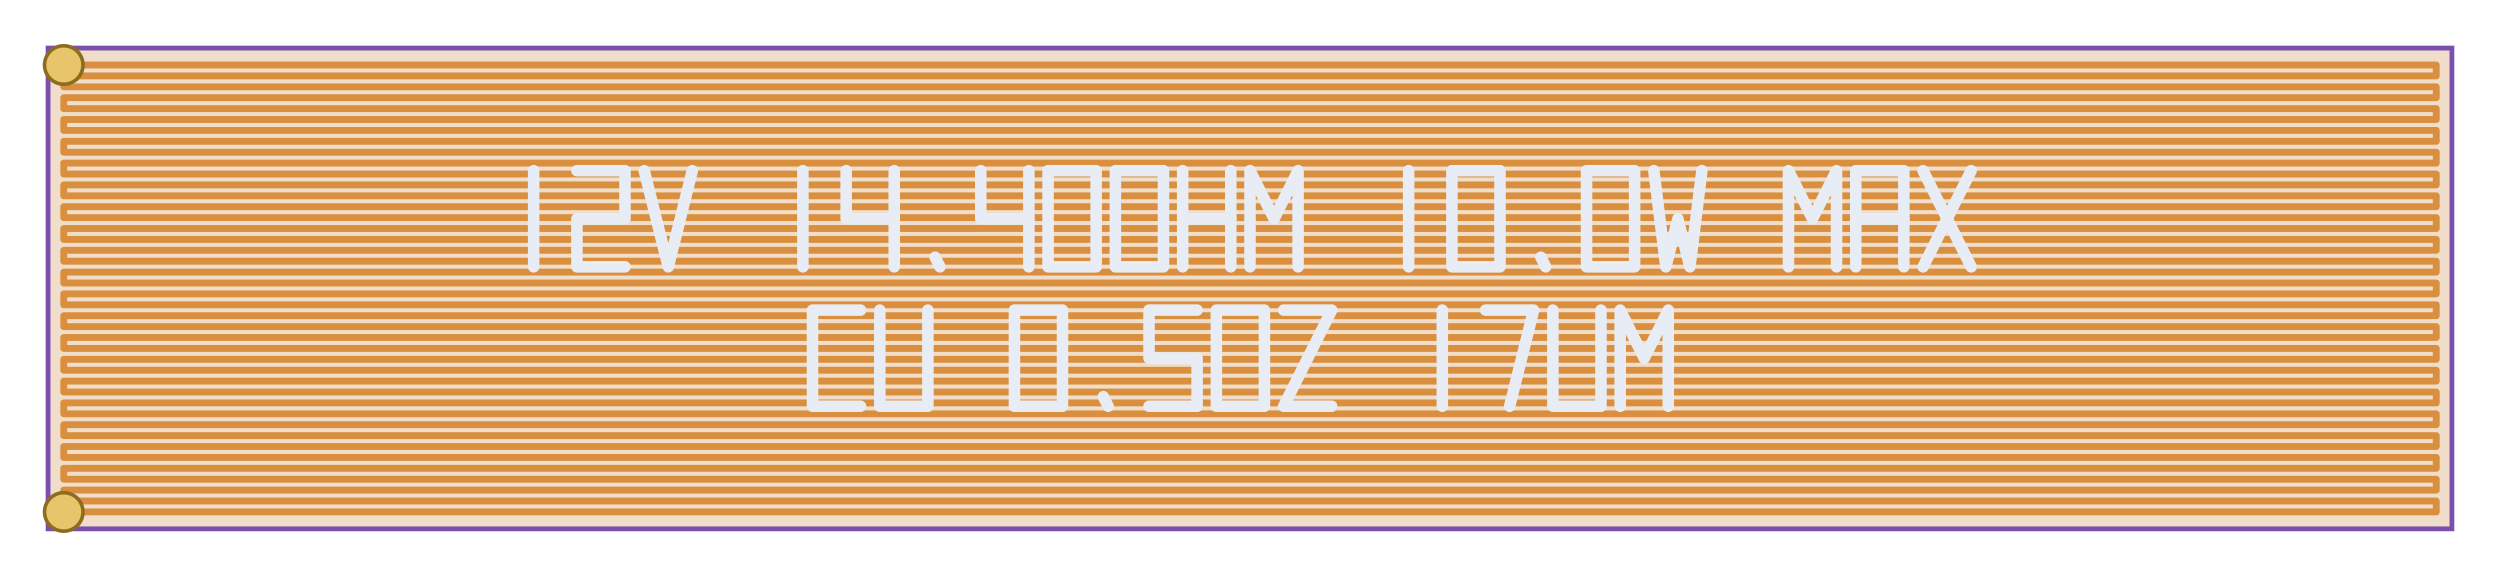
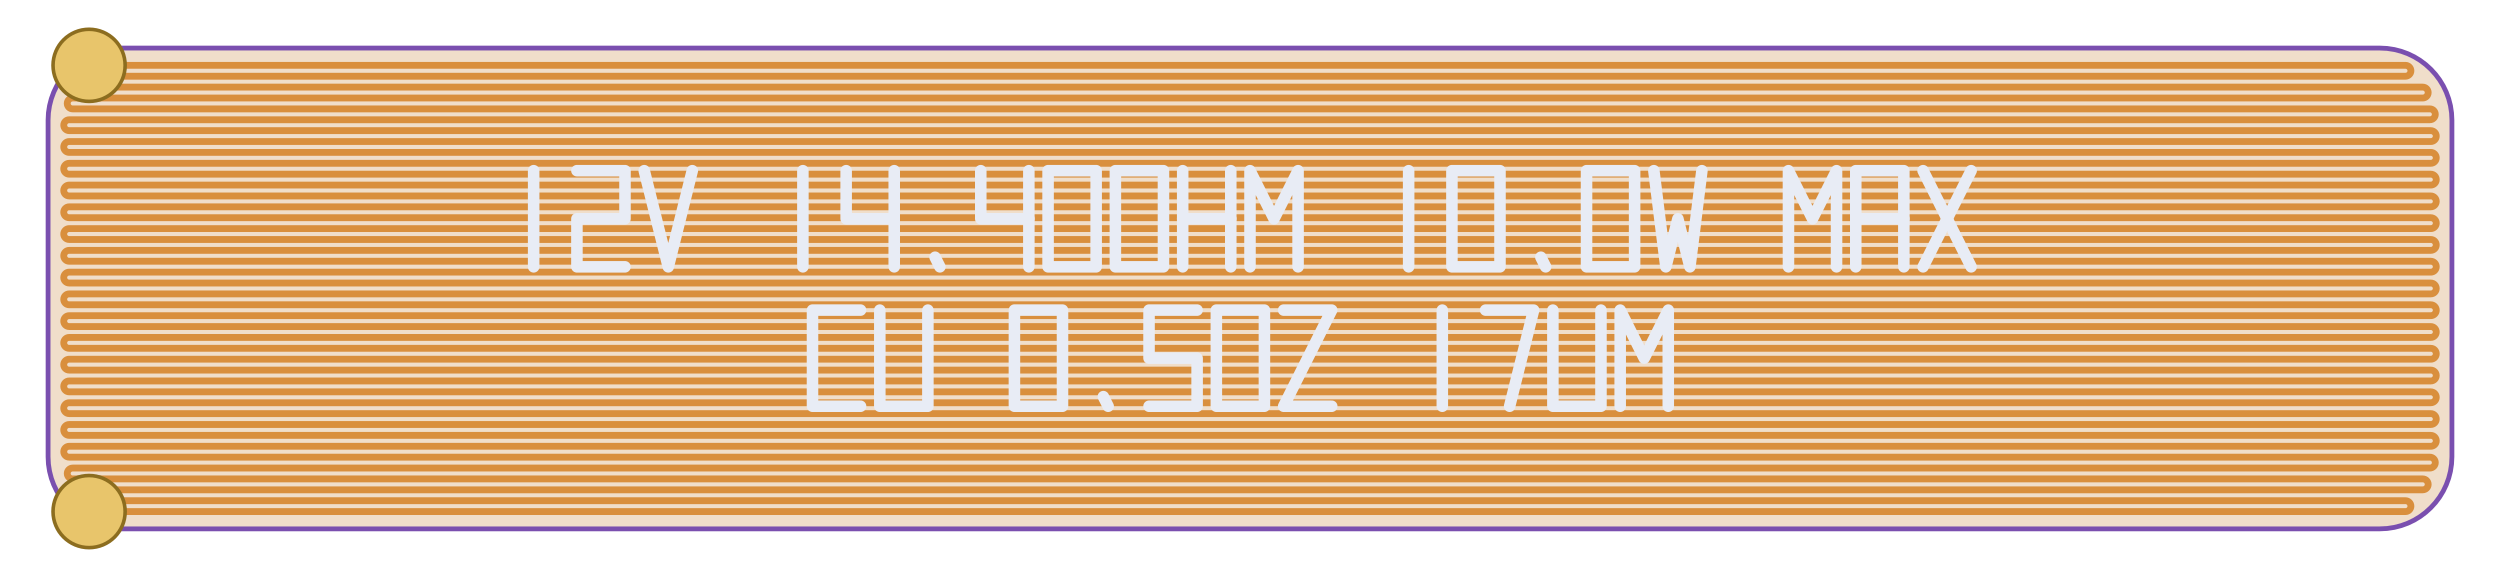
<svg xmlns="http://www.w3.org/2000/svg" viewBox="-2.000 -2.000 104.000 24.000" width="104.0mm" height="24.0mm">
-   <path d="M0 0L100 0L100 20L0 20Z" fill="#c77f2e" fill-opacity="0.25" stroke="#7a4faf" stroke-width="0.2" />
-   <path d="M0.652 0.704L99.348 0.704L99.348 1.157L0.652 1.157L0.652 1.611L99.348 1.611L99.348 2.064L0.652 2.064L0.652 2.518L99.348 2.518L99.348 2.971L0.652 2.971L0.652 3.425L99.348 3.425L99.348 3.878L0.652 3.878L0.652 4.332L99.348 4.332L99.348 4.785L0.652 4.785L0.652 5.239L99.348 5.239L99.348 5.692L0.652 5.692L0.652 6.146L99.348 6.146L99.348 6.599L0.652 6.599L0.652 7.053L99.348 7.053L99.348 7.506L0.652 7.506L0.652 7.959L99.348 7.959L99.348 8.413L0.652 8.413L0.652 8.866L99.348 8.866L99.348 9.32L0.652 9.32L0.652 9.773L99.348 9.773L99.348 10.227L0.652 10.227L0.652 10.68L99.348 10.68L99.348 11.134L0.652 11.134L0.652 11.587L99.348 11.587L99.348 12.041L0.652 12.041L0.652 12.494L99.348 12.494L99.348 12.947L0.652 12.947L0.652 13.401L99.348 13.401L99.348 13.854L0.652 13.854L0.652 14.308L99.348 14.308L99.348 14.761L0.652 14.761L0.652 15.215L99.348 15.215L99.348 15.668L0.652 15.668L0.652 16.122L99.348 16.122L99.348 16.575L0.652 16.575L0.652 17.029L99.348 17.029L99.348 17.482L0.652 17.482L0.652 17.936L99.348 17.936L99.348 18.389L0.652 18.389L0.652 18.843L99.348 18.843L99.348 19.296L0.652 19.296" fill="none" stroke="#d98f3d" stroke-width="0.286" stroke-linecap="round" stroke-linejoin="round" />
+   <path d="M3 0L97 0L97.307 0.015L97.605 0.061L97.892 0.135L98.168 0.236L98.43 0.362L98.677 0.512L98.908 0.685L99.121 0.879L99.315 1.092L99.488 1.323L99.638 1.57L99.764 1.832L99.865 2.108L99.939 2.395L99.984 2.693L100 3L100 17L99.984 17.307L99.939 17.605L99.865 17.892L99.764 18.168L99.638 18.43L99.488 18.677L99.315 18.908L99.121 19.121L98.908 19.315L98.677 19.488L98.43 19.638L98.168 19.764L97.892 19.865L97.605 19.939L97.307 19.985L97 20L3 20L2.693 19.985L2.395 19.939L2.108 19.865L1.832 19.764L1.57 19.638L1.323 19.488L1.092 19.315L0.879 19.121L0.685 18.908L0.512 18.677L0.362 18.43L0.236 18.168L0.135 17.892L0.061 17.605L0.015 17.307L0 17L0 3L0.015 2.693L0.061 2.395L0.135 2.108L0.236 1.832L0.362 1.57L0.512 1.323L0.685 1.092L0.879 0.879L1.092 0.685L1.323 0.512L1.57 0.362L1.832 0.236L2.108 0.135L2.395 0.061L2.693 0.015L3 0Z" fill="#c77f2e" fill-opacity="0.25" stroke="#7a4faf" stroke-width="0.2" />
+   <path d="M1.706 0.718L98.067 0.718A0.226 0.226 0 0 1 98.067 1.171L1.503 1.171A0.226 0.226 0 0 0 1.503 1.624L98.786 1.624A0.226 0.226 0 0 1 98.786 2.077L1.024 2.077A0.226 0.226 0 0 0 1.024 2.53L99.082 2.53A0.226 0.226 0 0 1 99.082 2.982L0.879 2.982A0.226 0.226 0 0 0 0.879 3.435L99.122 3.435A0.226 0.226 0 0 1 99.122 3.888L0.878 3.888A0.226 0.226 0 0 0 0.878 4.34L99.122 4.34A0.226 0.226 0 0 1 99.122 4.793L0.878 4.793A0.226 0.226 0 0 0 0.878 5.246L99.122 5.246A0.226 0.226 0 0 1 99.122 5.699L0.878 5.699A0.226 0.226 0 0 0 0.878 6.152L99.122 6.152A0.226 0.226 0 0 1 99.122 6.604L0.878 6.604A0.226 0.226 0 0 0 0.878 7.057L99.122 7.057A0.226 0.226 0 0 1 99.122 7.51L0.878 7.51A0.226 0.226 0 0 0 0.878 7.963L99.122 7.963A0.226 0.226 0 0 1 99.122 8.415L0.878 8.415A0.226 0.226 0 0 0 0.878 8.868L99.122 8.868A0.226 0.226 0 0 1 99.122 9.321L0.878 9.321A0.226 0.226 0 0 0 0.878 9.774L99.122 9.774A0.226 0.226 0 0 1 99.122 10.226L0.878 10.226A0.226 0.226 0 0 0 0.878 10.679L99.122 10.679A0.226 0.226 0 0 1 99.122 11.132L0.878 11.132A0.226 0.226 0 0 0 0.878 11.585L99.122 11.585A0.226 0.226 0 0 1 99.122 12.037L0.878 12.037A0.226 0.226 0 0 0 0.878 12.49L99.122 12.49A0.226 0.226 0 0 1 99.122 12.943L0.878 12.943A0.226 0.226 0 0 0 0.878 13.396L99.122 13.396A0.226 0.226 0 0 1 99.122 13.848L0.878 13.848A0.226 0.226 0 0 0 0.878 14.301L99.122 14.301A0.226 0.226 0 0 1 99.122 14.754L0.878 14.754A0.226 0.226 0 0 0 0.878 15.207L99.122 15.207A0.226 0.226 0 0 1 99.122 15.659L0.878 15.659A0.226 0.226 0 0 0 0.878 16.112L99.122 16.112A0.226 0.226 0 0 1 99.122 16.565L0.879 16.565A0.226 0.226 0 0 0 0.879 17.018L99.082 17.018A0.226 0.226 0 0 1 99.082 17.471L1.024 17.471A0.226 0.226 0 0 0 1.024 17.923L98.786 17.923A0.226 0.226 0 0 1 98.786 18.376L1.503 18.376A0.226 0.226 0 0 0 1.503 18.829L98.067 18.829A0.226 0.226 0 0 1 98.067 19.282L1.706 19.282" fill="none" stroke="#d98f3d" stroke-width="0.285" stroke-linecap="round" stroke-linejoin="round" />
  <path d="M20.2 5.1L20.2 9.1" fill="none" stroke="#e8ecf5" stroke-width="0.48" stroke-linecap="round" stroke-linejoin="round" />
  <path d="M22 5.1L24 5.1L24 7.1L22 7.1L22 9.1L24 9.1" fill="none" stroke="#e8ecf5" stroke-width="0.48" stroke-linecap="round" stroke-linejoin="round" />
  <path d="M24.8 5.1L25.8 9.1L26.8 5.1" fill="none" stroke="#e8ecf5" stroke-width="0.48" stroke-linecap="round" stroke-linejoin="round" />
  <path d="M31.4 5.1L31.4 9.1" fill="none" stroke="#e8ecf5" stroke-width="0.48" stroke-linecap="round" stroke-linejoin="round" />
  <path d="M33.2 5.1L33.2 7.1L35.2 7.1" fill="none" stroke="#e8ecf5" stroke-width="0.48" stroke-linecap="round" stroke-linejoin="round" />
  <path d="M35.2 5.1L35.2 9.1" fill="none" stroke="#e8ecf5" stroke-width="0.48" stroke-linecap="round" stroke-linejoin="round" />
  <path d="M36.9 8.7L37.1 9.1" fill="none" stroke="#e8ecf5" stroke-width="0.48" stroke-linecap="round" stroke-linejoin="round" />
  <path d="M38.8 5.1L38.8 7.1L40.8 7.1" fill="none" stroke="#e8ecf5" stroke-width="0.48" stroke-linecap="round" stroke-linejoin="round" />
  <path d="M40.8 5.1L40.8 9.1" fill="none" stroke="#e8ecf5" stroke-width="0.48" stroke-linecap="round" stroke-linejoin="round" />
  <path d="M41.6 5.1L43.6 5.1L43.6 9.1L41.6 9.1L41.6 5.1" fill="none" stroke="#e8ecf5" stroke-width="0.48" stroke-linecap="round" stroke-linejoin="round" />
  <path d="M44.4 5.1L46.4 5.1L46.4 9.1L44.4 9.1L44.4 5.1" fill="none" stroke="#e8ecf5" stroke-width="0.48" stroke-linecap="round" stroke-linejoin="round" />
  <path d="M47.2 5.1L47.2 9.1" fill="none" stroke="#e8ecf5" stroke-width="0.48" stroke-linecap="round" stroke-linejoin="round" />
  <path d="M49.2 5.1L49.2 9.1" fill="none" stroke="#e8ecf5" stroke-width="0.48" stroke-linecap="round" stroke-linejoin="round" />
  <path d="M47.2 7.1L49.2 7.1" fill="none" stroke="#e8ecf5" stroke-width="0.48" stroke-linecap="round" stroke-linejoin="round" />
  <path d="M50 9.1L50 5.1L51 7.1L52 5.1L52 9.1" fill="none" stroke="#e8ecf5" stroke-width="0.48" stroke-linecap="round" stroke-linejoin="round" />
  <path d="M56.6 5.1L56.6 9.1" fill="none" stroke="#e8ecf5" stroke-width="0.48" stroke-linecap="round" stroke-linejoin="round" />
  <path d="M58.4 5.1L60.4 5.1L60.4 9.1L58.4 9.1L58.4 5.1" fill="none" stroke="#e8ecf5" stroke-width="0.48" stroke-linecap="round" stroke-linejoin="round" />
  <path d="M62.1 8.7L62.3 9.1" fill="none" stroke="#e8ecf5" stroke-width="0.48" stroke-linecap="round" stroke-linejoin="round" />
  <path d="M64 5.1L66 5.1L66 9.1L64 9.1L64 5.1" fill="none" stroke="#e8ecf5" stroke-width="0.48" stroke-linecap="round" stroke-linejoin="round" />
  <path d="M66.8 5.1L67.3 9.1L67.8 7.1L68.3 9.1L68.8 5.1" fill="none" stroke="#e8ecf5" stroke-width="0.48" stroke-linecap="round" stroke-linejoin="round" />
  <path d="M72.4 9.1L72.4 5.1L73.4 7.1L74.4 5.1L74.4 9.1" fill="none" stroke="#e8ecf5" stroke-width="0.48" stroke-linecap="round" stroke-linejoin="round" />
  <path d="M75.2 9.1L75.2 5.1L77.2 5.1L77.2 9.1" fill="none" stroke="#e8ecf5" stroke-width="0.48" stroke-linecap="round" stroke-linejoin="round" />
  <path d="M75.2 7.1L77.2 7.1" fill="none" stroke="#e8ecf5" stroke-width="0.48" stroke-linecap="round" stroke-linejoin="round" />
  <path d="M78 5.1L80 9.1" fill="none" stroke="#e8ecf5" stroke-width="0.48" stroke-linecap="round" stroke-linejoin="round" />
  <path d="M80 5.1L78 9.1" fill="none" stroke="#e8ecf5" stroke-width="0.48" stroke-linecap="round" stroke-linejoin="round" />
  <path d="M33.8 10.9L31.8 10.9L31.8 14.9L33.8 14.9" fill="none" stroke="#e8ecf5" stroke-width="0.48" stroke-linecap="round" stroke-linejoin="round" />
  <path d="M34.6 10.9L34.6 14.9L36.6 14.9L36.6 10.9" fill="none" stroke="#e8ecf5" stroke-width="0.48" stroke-linecap="round" stroke-linejoin="round" />
  <path d="M40.2 10.9L42.2 10.9L42.2 14.9L40.2 14.9L40.2 10.9" fill="none" stroke="#e8ecf5" stroke-width="0.48" stroke-linecap="round" stroke-linejoin="round" />
  <path d="M43.9 14.5L44.1 14.9" fill="none" stroke="#e8ecf5" stroke-width="0.48" stroke-linecap="round" stroke-linejoin="round" />
  <path d="M47.8 10.9L45.8 10.9L45.8 12.9L47.8 12.9L47.8 14.9L45.8 14.9" fill="none" stroke="#e8ecf5" stroke-width="0.48" stroke-linecap="round" stroke-linejoin="round" />
  <path d="M48.6 10.9L50.6 10.9L50.6 14.9L48.6 14.9L48.6 10.9" fill="none" stroke="#e8ecf5" stroke-width="0.48" stroke-linecap="round" stroke-linejoin="round" />
  <path d="M51.4 10.9L53.4 10.9L51.4 14.9L53.4 14.9" fill="none" stroke="#e8ecf5" stroke-width="0.48" stroke-linecap="round" stroke-linejoin="round" />
  <path d="M58 10.9L58 14.9" fill="none" stroke="#e8ecf5" stroke-width="0.48" stroke-linecap="round" stroke-linejoin="round" />
  <path d="M59.8 10.9L61.8 10.9L60.8 14.9" fill="none" stroke="#e8ecf5" stroke-width="0.48" stroke-linecap="round" stroke-linejoin="round" />
  <path d="M62.6 10.9L62.6 14.9L64.6 14.9L64.6 10.9" fill="none" stroke="#e8ecf5" stroke-width="0.48" stroke-linecap="round" stroke-linejoin="round" />
  <path d="M65.4 14.9L65.4 10.9L66.4 12.9L67.4 10.9L67.4 14.9" fill="none" stroke="#e8ecf5" stroke-width="0.48" stroke-linecap="round" stroke-linejoin="round" />
-   <circle cx="0.652" cy="0.704" r="0.800" fill="#e8c56b" stroke="#8c6d1f" stroke-width="0.15" />
-   <circle cx="0.652" cy="19.296" r="0.800" fill="#e8c56b" stroke="#8c6d1f" stroke-width="0.15" />
+   <circle cx="1.706" cy="0.718" r="1.500" fill="#e8c56b" stroke="#8c6d1f" stroke-width="0.15" />
+   <circle cx="1.706" cy="19.282" r="1.500" fill="#e8c56b" stroke="#8c6d1f" stroke-width="0.15" />
</svg>
